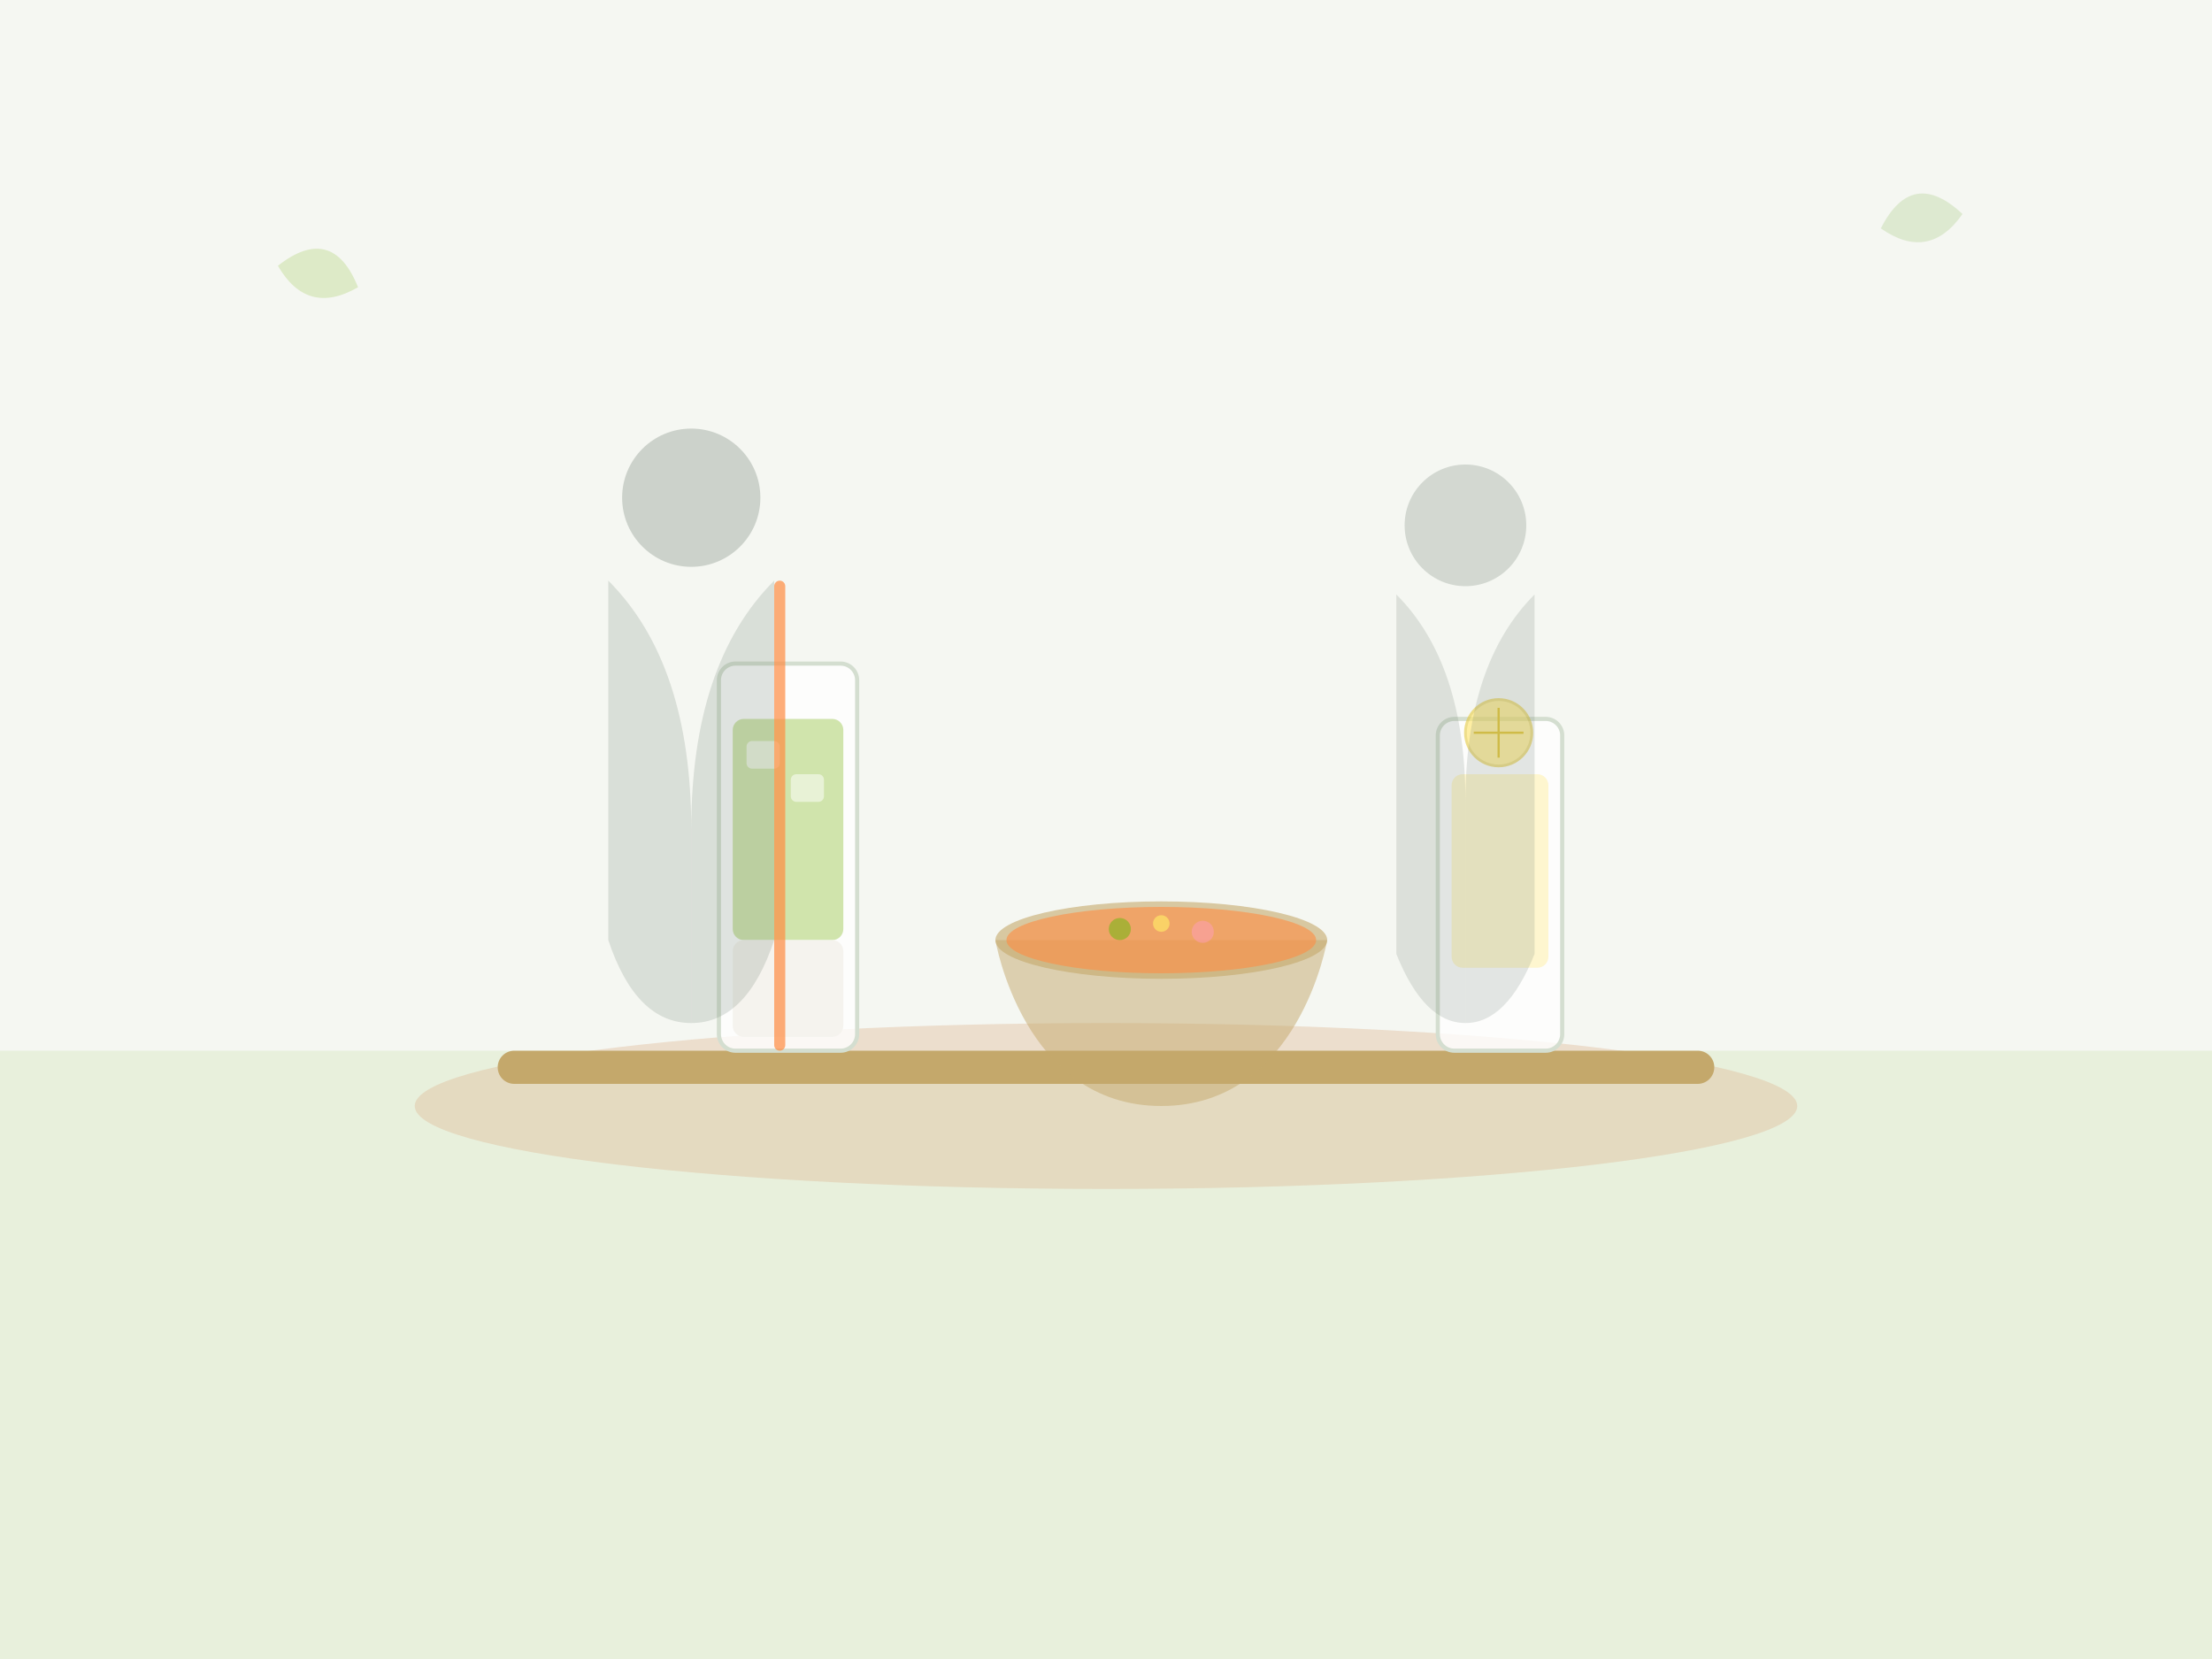
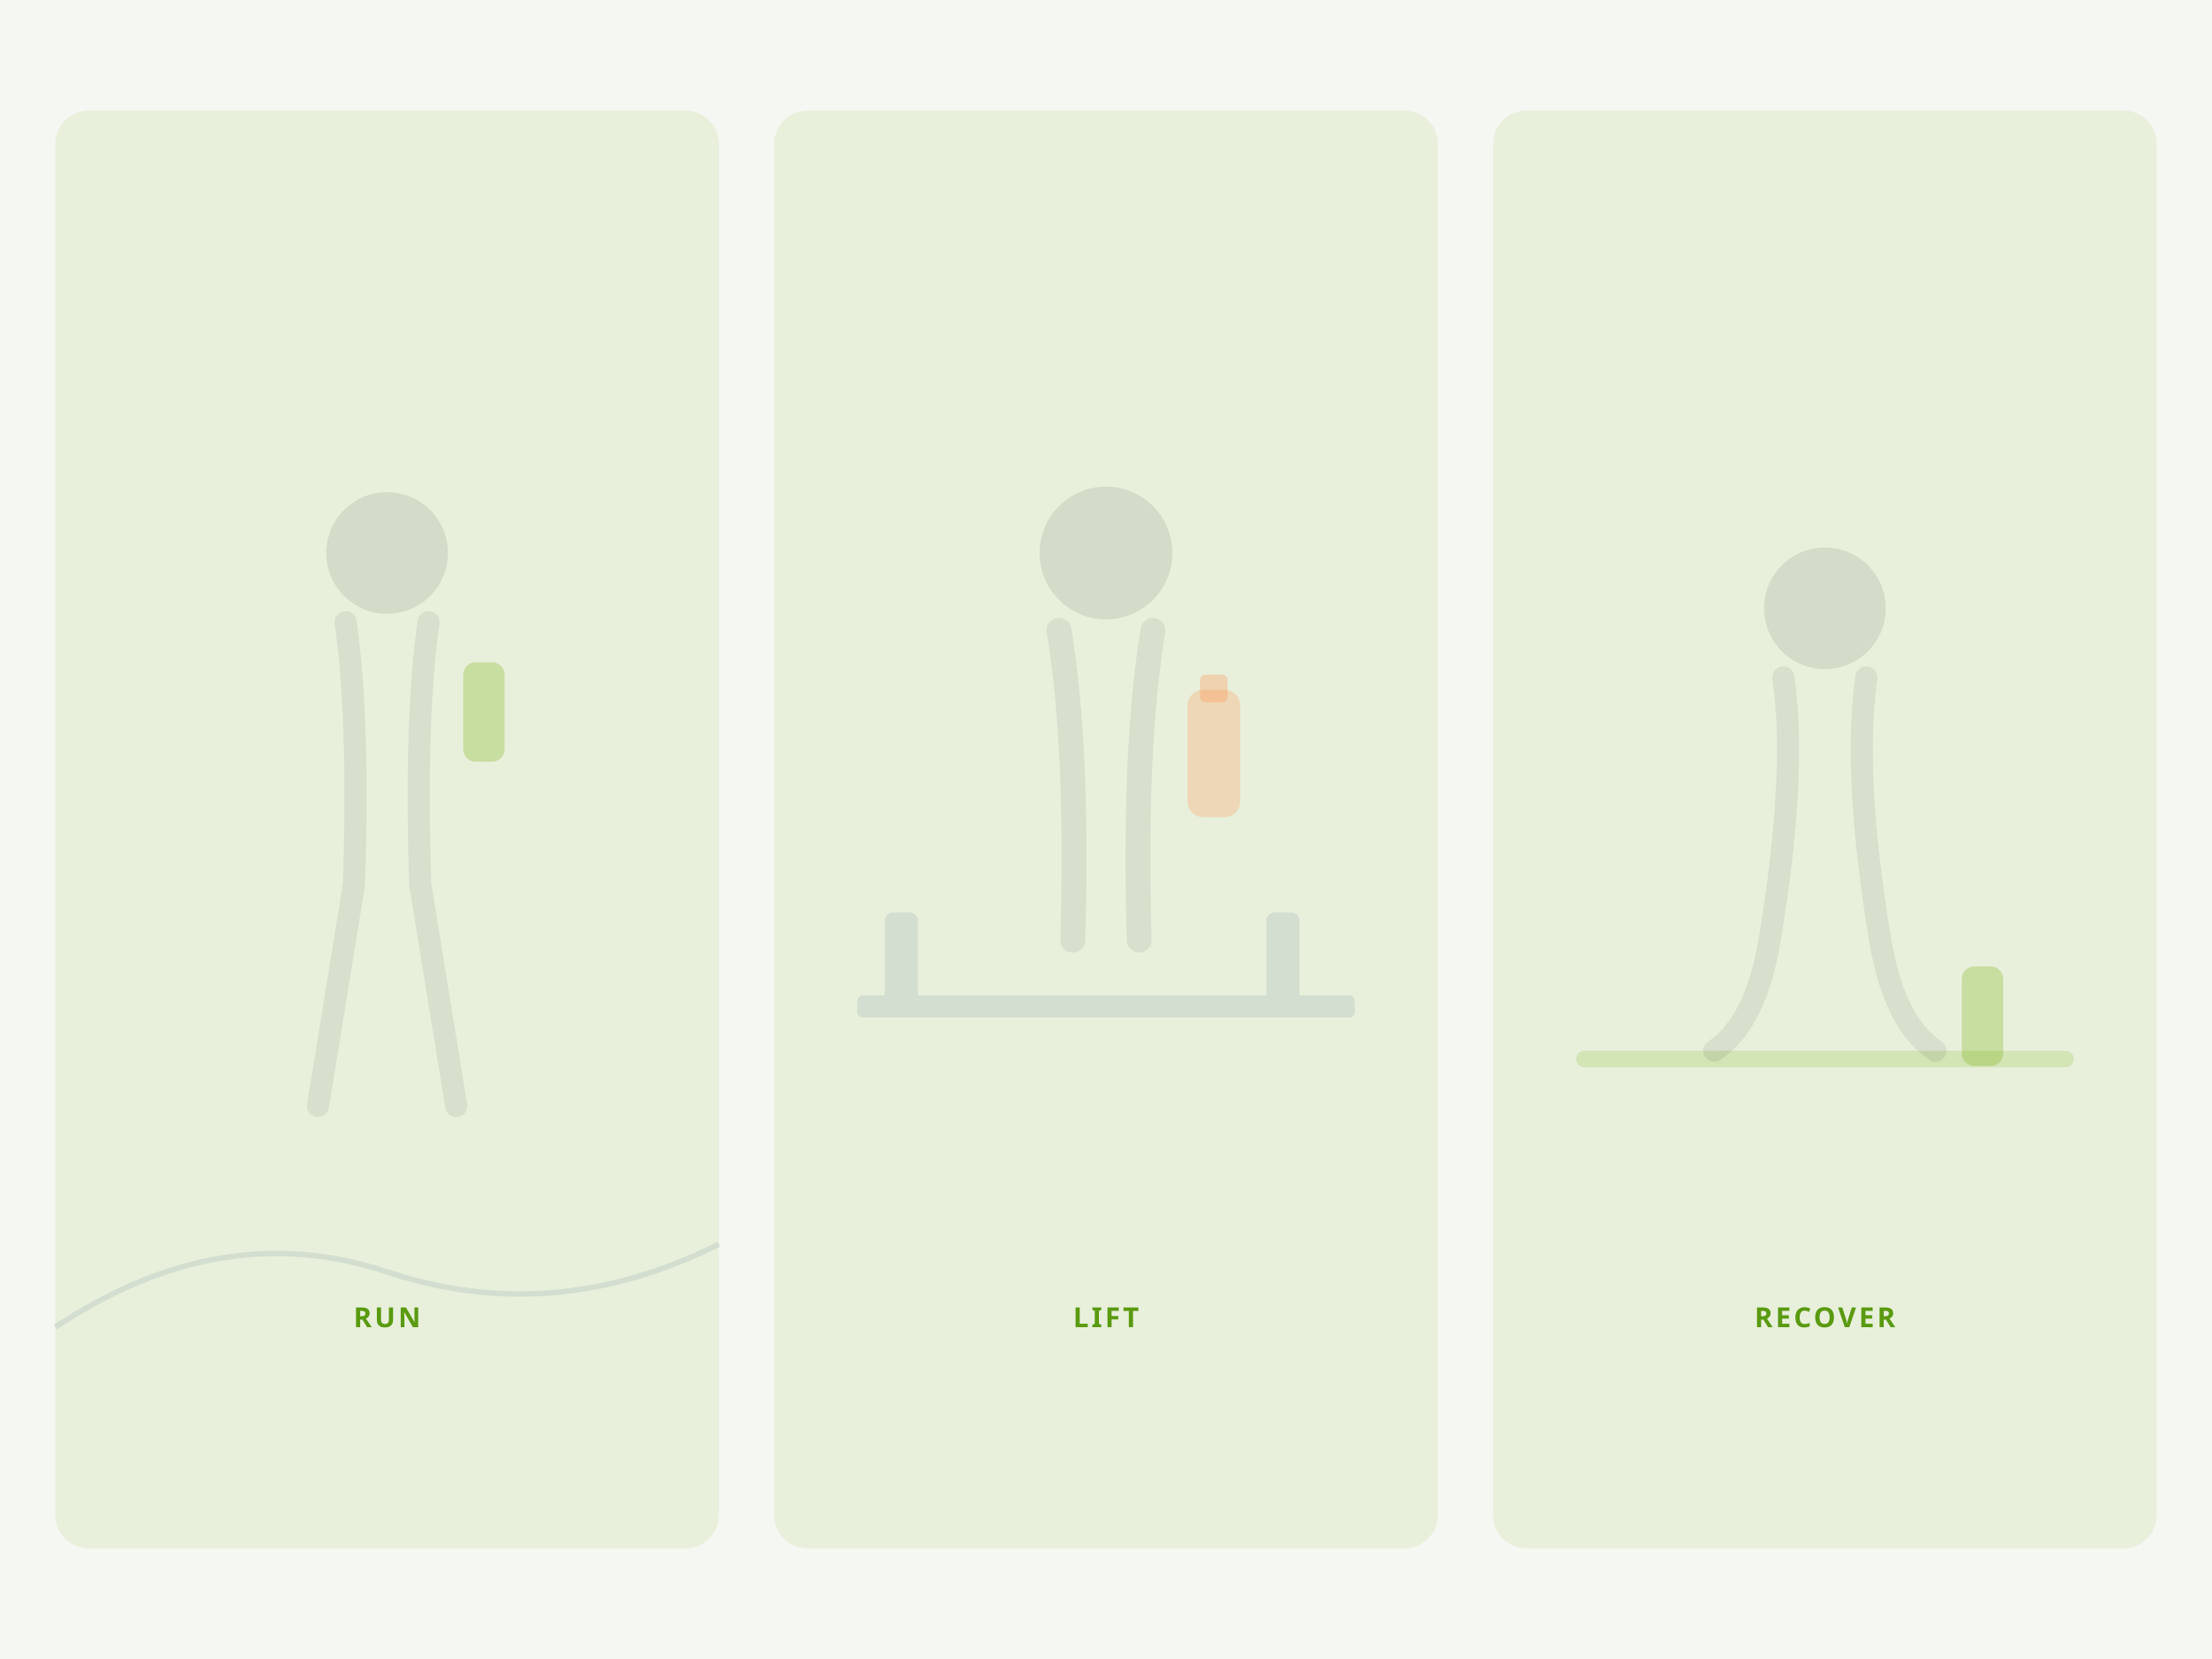
<svg xmlns="http://www.w3.org/2000/svg" viewBox="0 0 800 600" fill="none">
  <rect width="800" height="600" fill="#F5F7F2" />
-   <rect y="380" width="800" height="220" fill="#E8F0DC" />
-   <ellipse cx="400" cy="400" rx="250" ry="30" fill="#DEB896" opacity="0.4" />
-   <rect x="180" y="380" width="440" height="12" rx="6" fill="#C4A86B" />
-   <rect x="260" y="240" width="50" height="140" rx="6" fill="rgba(255,255,255,0.8)" stroke="#D4DED0" stroke-width="1.5" />
-   <rect x="265" y="260" width="40" height="80" rx="4" fill="#7CB518" opacity="0.35" />
-   <rect x="265" y="340" width="40" height="35" rx="4" fill="#F5F3EE" />
-   <rect x="270" y="268" width="12" height="10" rx="2" fill="white" opacity="0.6" />
-   <rect x="286" y="280" width="12" height="10" rx="2" fill="white" opacity="0.5" />
-   <rect x="280" y="210" width="4" height="170" rx="2" fill="#FF8C42" opacity="0.7" />
-   <ellipse cx="420" cy="340" rx="60" ry="14" fill="#C4A86B" opacity="0.6" />
-   <path d="M360 340 C360 340 370 400 420 400 C470 400 480 340 480 340" fill="#C4A86B" opacity="0.5" />
-   <ellipse cx="420" cy="340" rx="56" ry="12" fill="#FF8C42" opacity="0.6" />
-   <circle cx="405" cy="336" r="4" fill="#7CB518" opacity="0.6" />
-   <circle cx="420" cy="334" r="3" fill="#FFE566" opacity="0.7" />
-   <circle cx="435" cy="337" r="4" fill="#FF9EBA" opacity="0.5" />
-   <rect x="520" y="260" width="45" height="120" rx="6" fill="rgba(255,255,255,0.8)" stroke="#D4DED0" stroke-width="1.5" />
-   <rect x="525" y="280" width="35" height="70" rx="4" fill="#FFE566" opacity="0.3" />
-   <circle cx="542" cy="265" r="12" fill="#FFE566" opacity="0.6" stroke="#E5C940" stroke-width="1" />
-   <line x1="542" y1="256" x2="542" y2="274" stroke="#E5C940" stroke-width="0.8" />
-   <line x1="533" y1="265" x2="551" y2="265" stroke="#E5C940" stroke-width="0.8" />
-   <circle cx="250" cy="180" r="25" fill="#6B7B6E" opacity="0.3" />
-   <path d="M220 210 Q250 240 250 300 L250 370 Q230 370 220 340 L220 210z" fill="#6B7B6E" opacity="0.2" />
-   <path d="M280 210 Q250 240 250 300 L250 370 Q270 370 280 340 L280 210z" fill="#6B7B6E" opacity="0.2" />
-   <circle cx="530" cy="190" r="22" fill="#6B7B6E" opacity="0.25" />
-   <path d="M505 215 Q530 240 530 290 L530 370 Q515 370 505 345 L505 215z" fill="#6B7B6E" opacity="0.18" />
-   <path d="M555 215 Q530 240 530 290 L530 370 Q545 370 555 345 L555 215z" fill="#6B7B6E" opacity="0.18" />
-   <path d="M100 100 Q115 80 130 100 Q115 115 100 100z" fill="#7CB518" opacity="0.2" transform="rotate(15 115 100)" />
-   <path d="M680 80 Q695 60 710 80 Q695 95 680 80z" fill="#5A9A10" opacity="0.15" transform="rotate(-10 695 80)" />
+   <rect x="20" y="40" width="240" height="520" rx="12" fill="#E8F0DC" />
+   <path d="M20 480 Q80 440 140 460 Q200 480 260 450" stroke="#D4DED0" stroke-width="2" fill="none" />
+   <circle cx="140" cy="200" r="22" fill="#1A1A1A" opacity="0.1" />
+   <path d="M125 225 Q130 260 128 320 L115 400" stroke="#1A1A1A" stroke-width="8" stroke-linecap="round" opacity="0.08" />
+   <path d="M155 225 Q150 260 152 320 L165 400" stroke="#1A1A1A" stroke-width="8" stroke-linecap="round" opacity="0.08" />
+   <rect x="168" y="240" width="14" height="35" rx="4" fill="#7CB518" opacity="0.3" stroke="#7CB518" stroke-width="1" />
+   <text x="140" y="480" font-family="sans-serif" font-size="10" font-weight="600" fill="#5A9A10" text-anchor="middle" letter-spacing="0.1em">RUN</text>
+   <rect x="280" y="40" width="240" height="520" rx="12" fill="#E8F0DC" />
+   <rect x="310" y="360" width="180" height="8" rx="2" fill="#D4DED0" />
+   <rect x="320" y="330" width="12" height="38" rx="3" fill="#D4DED0" />
+   <rect x="458" y="330" width="12" height="38" rx="3" fill="#D4DED0" />
+   <circle cx="400" cy="200" r="24" fill="#1A1A1A" opacity="0.1" />
+   <path d="M383 228 Q390 270 388 340" stroke="#1A1A1A" stroke-width="9" stroke-linecap="round" opacity="0.08" />
+   <path d="M417 228 Q410 270 412 340" stroke="#1A1A1A" stroke-width="9" stroke-linecap="round" opacity="0.08" />
+   <rect x="430" y="250" width="18" height="45" rx="5" fill="#FF8C42" opacity="0.25" stroke="#FF8C42" stroke-width="1" />
+   <rect x="434" y="244" width="10" height="10" rx="2" fill="#FF8C42" opacity="0.3" />
+   <text x="400" y="480" font-family="sans-serif" font-size="10" font-weight="600" fill="#5A9A10" text-anchor="middle" letter-spacing="0.1em">LIFT</text>
+   <rect x="540" y="40" width="240" height="520" rx="12" fill="#E8F0DC" />
+   <rect x="570" y="380" width="180" height="6" rx="3" fill="#7CB518" opacity="0.2" />
+   <circle cx="660" cy="220" r="22" fill="#1A1A1A" opacity="0.1" />
+   <path d="M645 245 Q650 280 640 340 Q635 370 620 380" stroke="#1A1A1A" stroke-width="8" stroke-linecap="round" opacity="0.08" />
+   <path d="M675 245 Q670 280 680 340 Q685 370 700 380" stroke="#1A1A1A" stroke-width="8" stroke-linecap="round" opacity="0.08" />
+   <rect x="710" y="350" width="14" height="35" rx="4" fill="#7CB518" opacity="0.3" stroke="#7CB518" stroke-width="1" />
+   <text x="660" y="480" font-family="sans-serif" font-size="10" font-weight="600" fill="#5A9A10" text-anchor="middle" letter-spacing="0.1em">RECOVER</text>
</svg>
